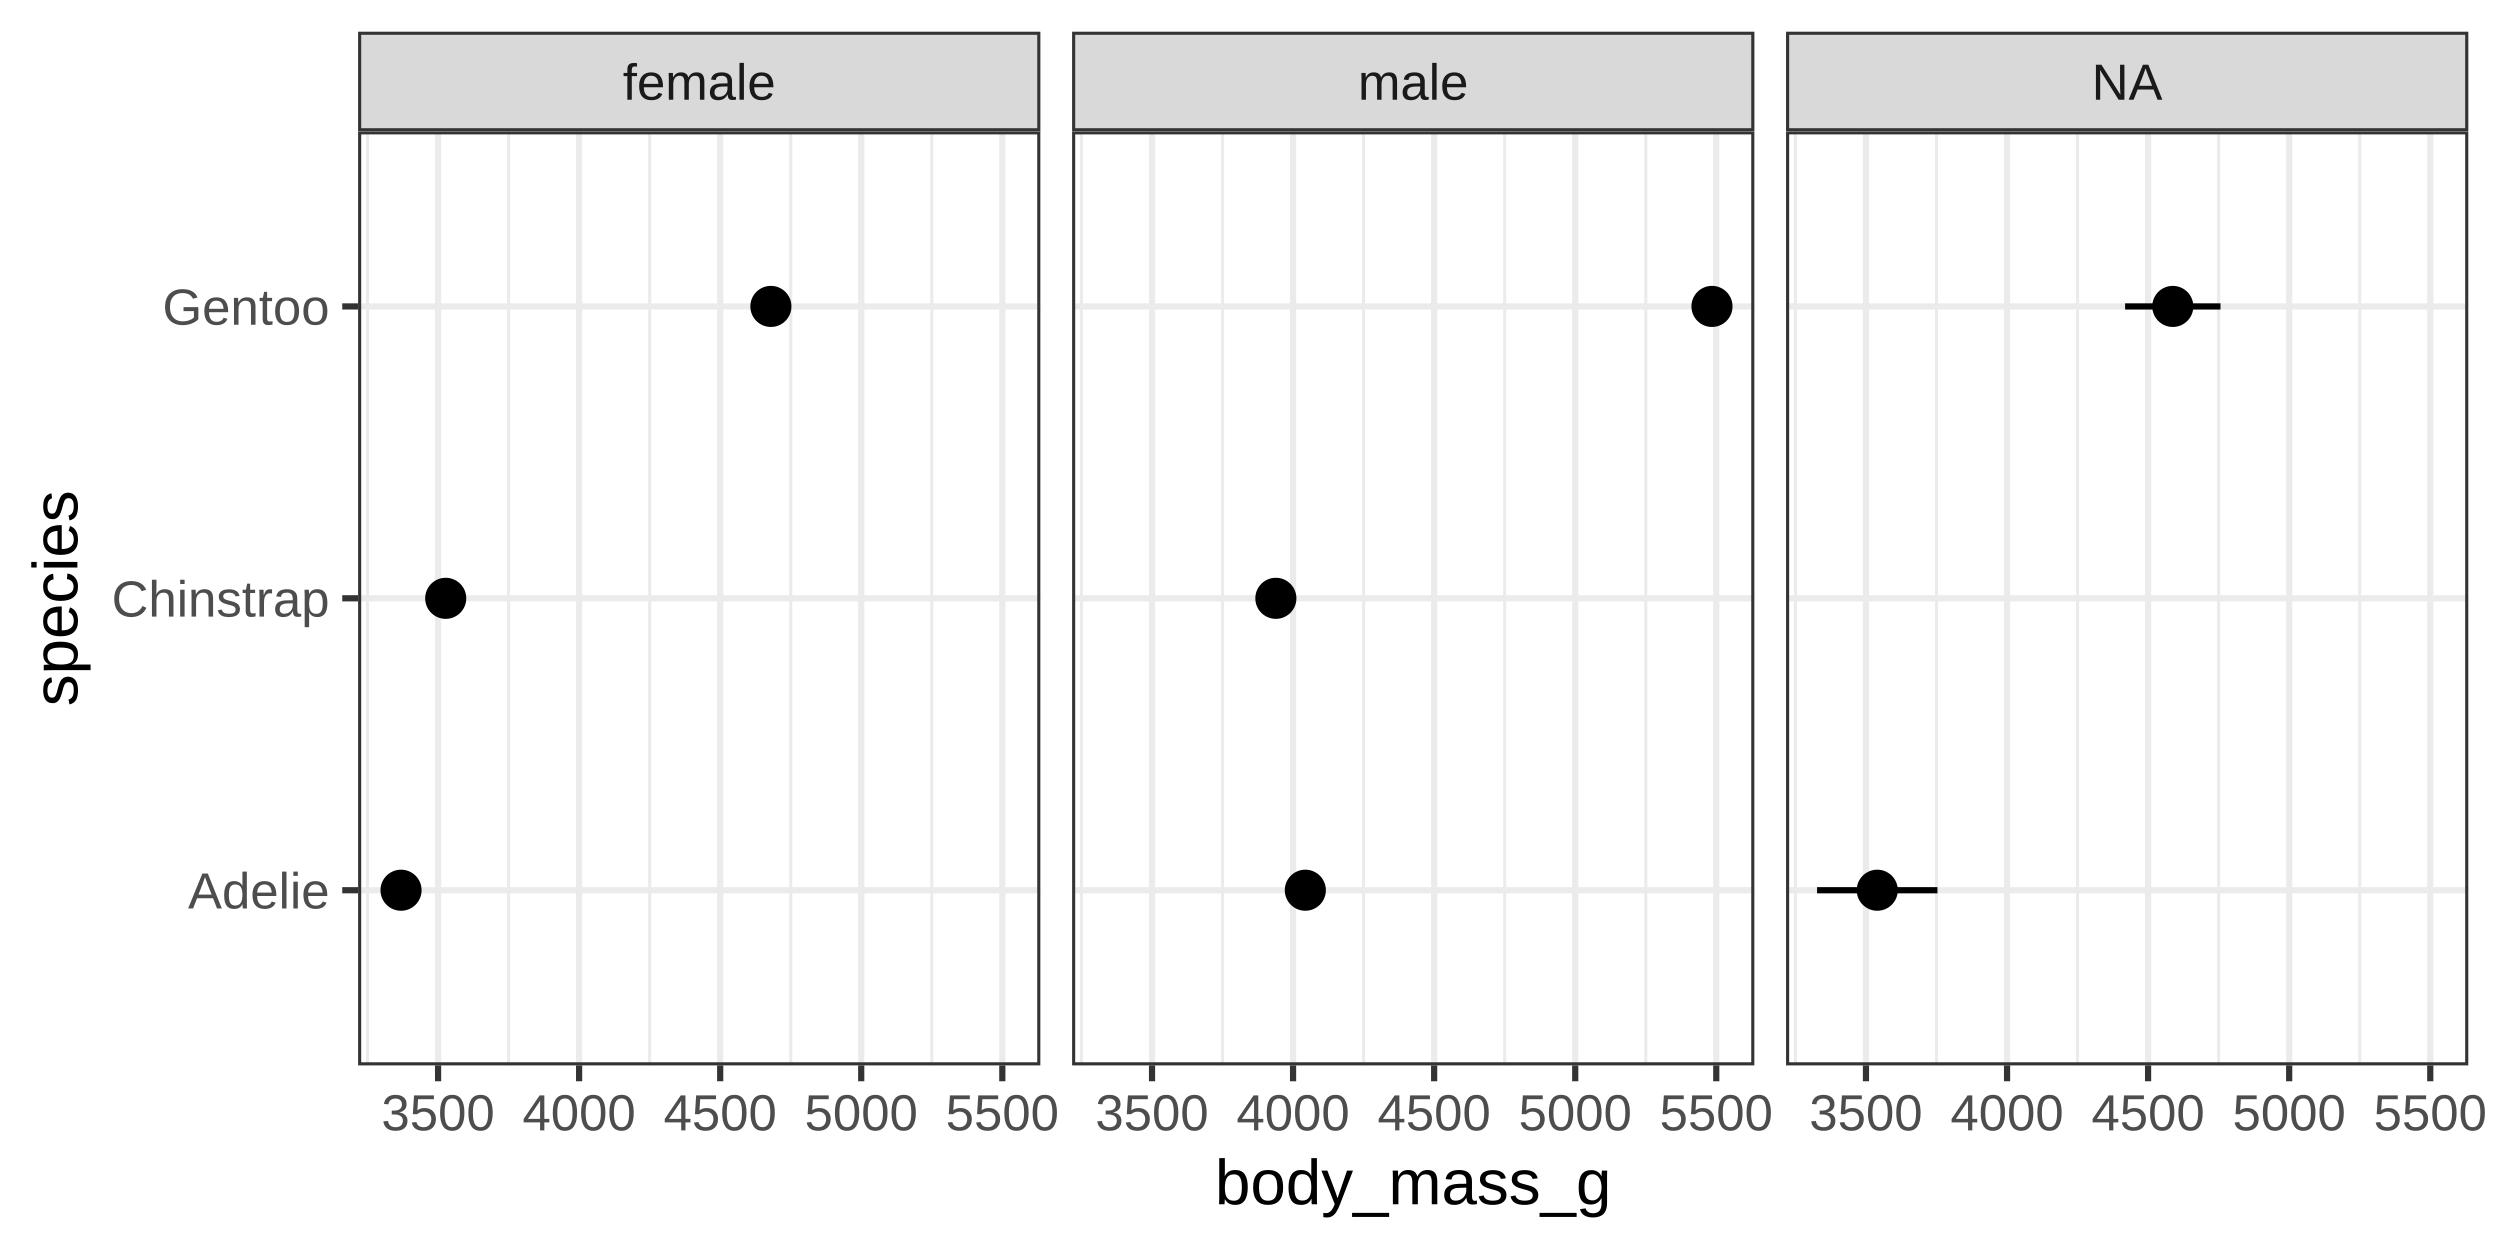
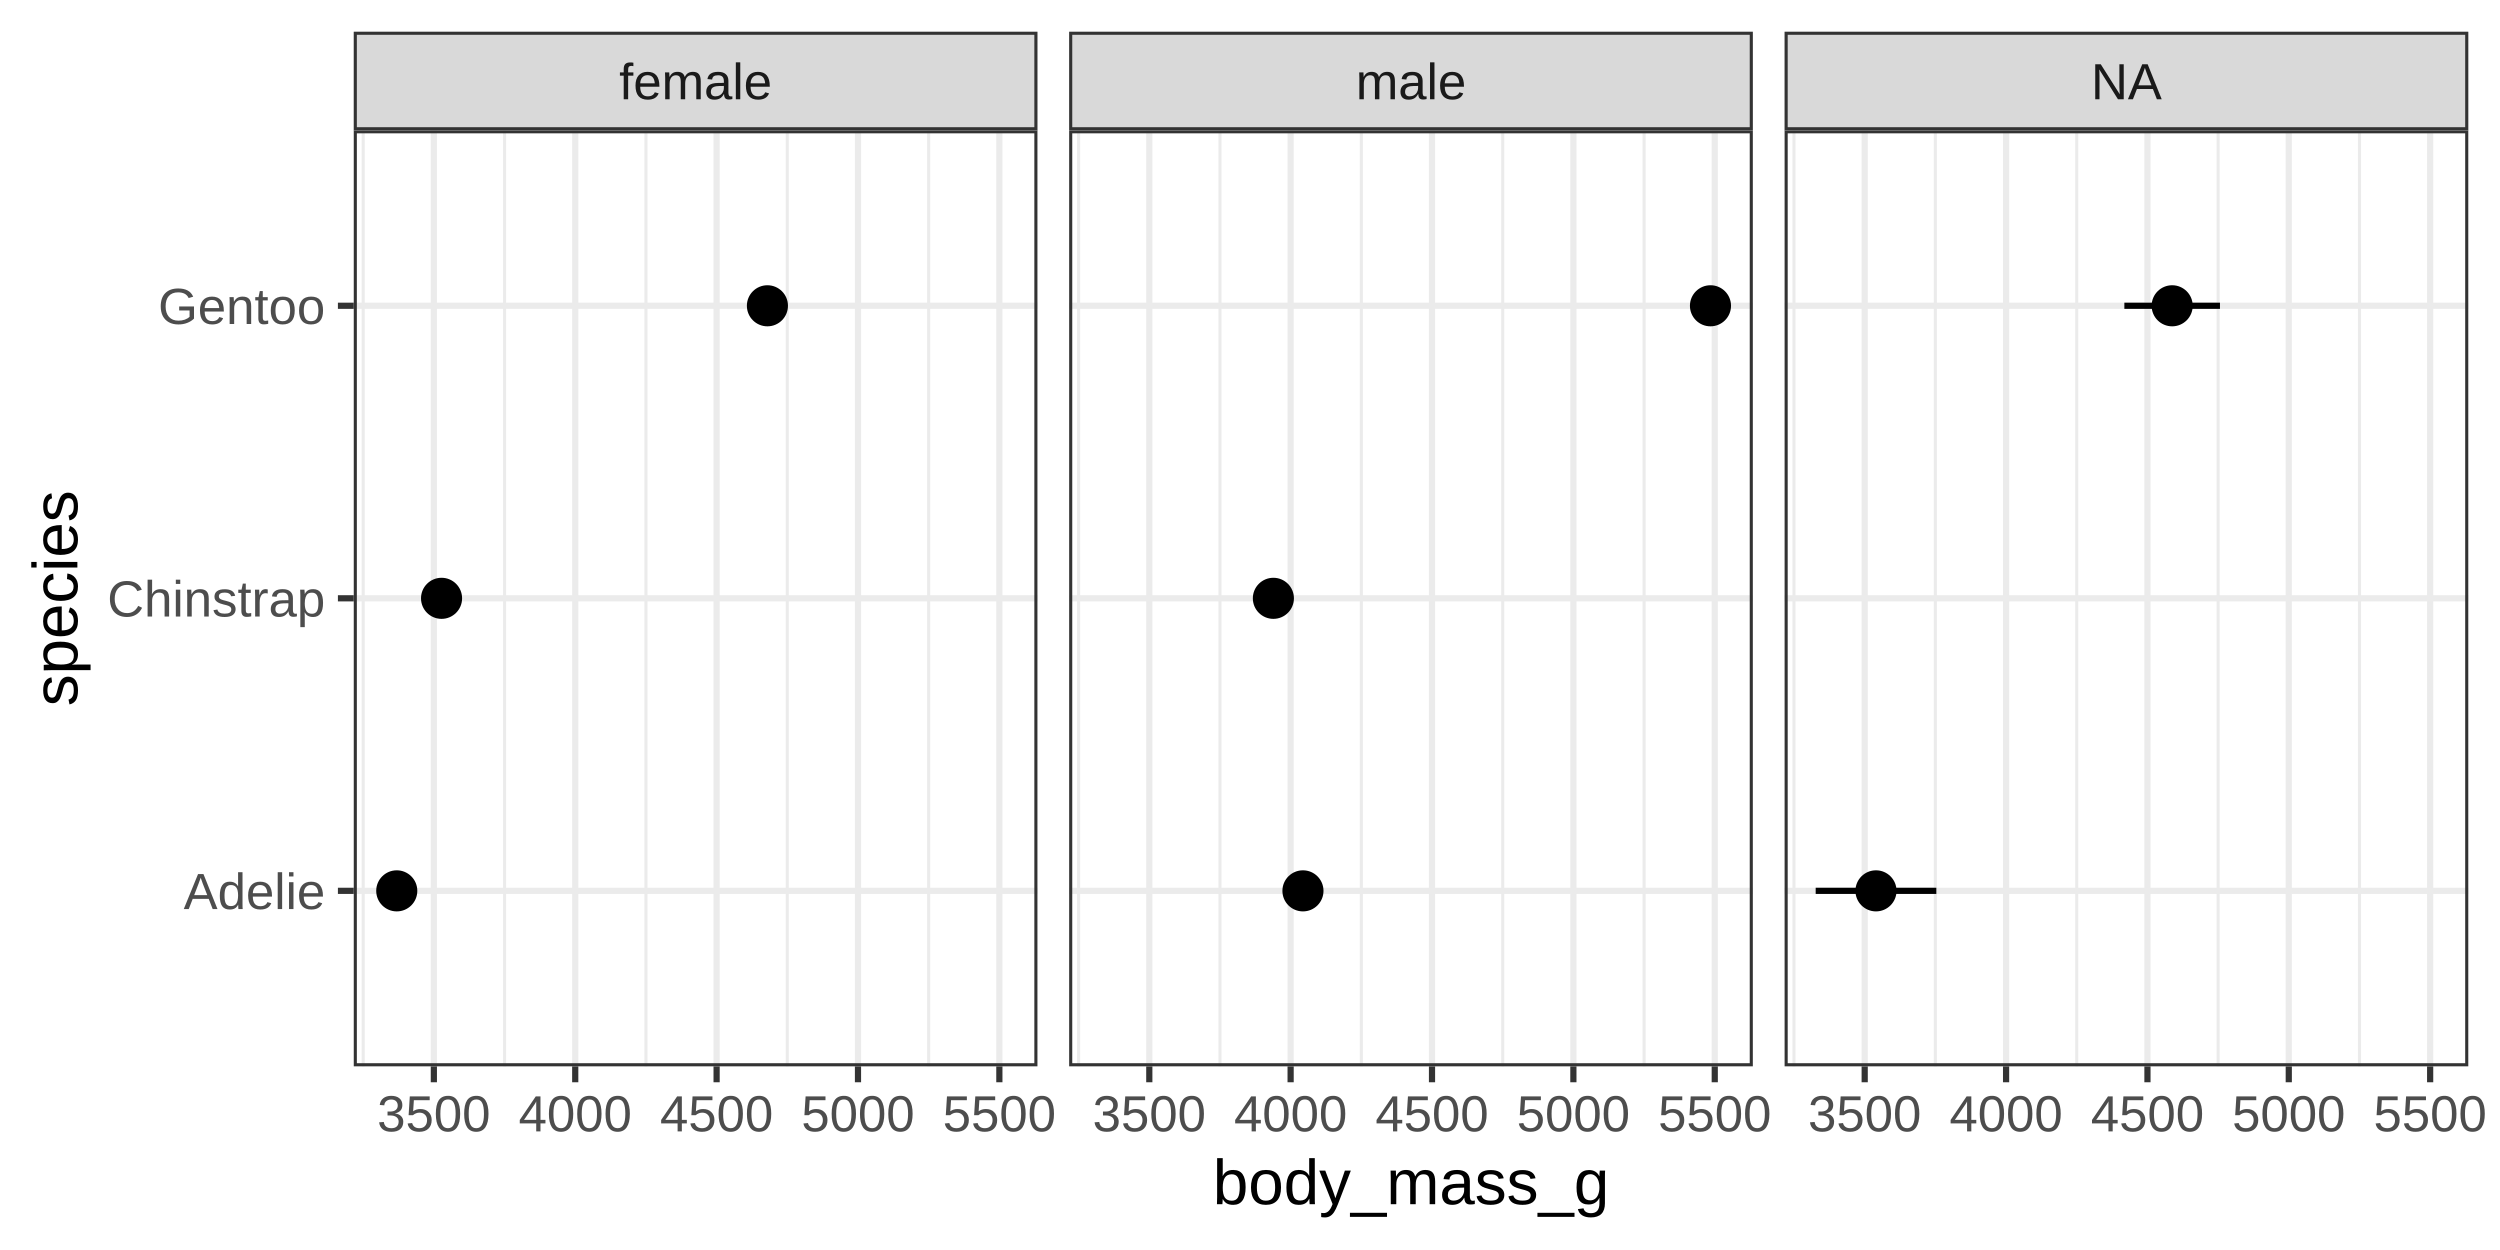
<svg xmlns="http://www.w3.org/2000/svg" class="svglite" width="432.00pt" height="216.00pt" viewBox="0 0 432.00 216.00">
  <defs>
    <style type="text/css">
    .svglite line, .svglite polyline, .svglite polygon, .svglite path, .svglite rect, .svglite circle {
      fill: none;
      stroke: #000000;
      stroke-linecap: round;
      stroke-linejoin: round;
      stroke-miterlimit: 10.00;
    }
    .svglite text {
      white-space: pre;
    }
  </style>
  </defs>
  <rect width="100%" height="100%" style="stroke: none; fill: #FFFFFF;" />
  <defs>
    <clipPath id="cpMC4wMHw0MzIuMDB8MC4wMHwyMTYuMDA=">
      <rect x="0.00" y="0.00" width="432.00" height="216.00" />
    </clipPath>
  </defs>
  <g clip-path="url(#cpMC4wMHw0MzIuMDB8MC4wMHwyMTYuMDA=)">
    <rect x="0" y="0.00" width="432.00" height="216.00" style="stroke-width: 1.07; stroke: #FFFFFF; fill: #FFFFFF;" />
  </g>
  <defs>
-     <clipPath id="cpNjEuODh8MTc5Ljc4fDIyLjY5fDE4NC4xMA==">
-       <rect x="61.88" y="22.69" width="117.89" height="161.41" />
+     <clipPath id="cpNjEuMTN8MTc5LjI3fDIyLjUwfDE4NC4yNw==">
+       <rect x="61.13" y="22.50" width="118.14" height="161.76" />
    </clipPath>
  </defs>
-   <g clip-path="url(#cpNjEuODh8MTc5Ljc4fDIyLjY5fDE4NC4xMA==)">
-     <rect x="61.88" y="22.69" width="117.89" height="161.41" style="stroke-width: 1.07; stroke: none; fill: #FFFFFF;" />
-     <polyline points="63.51,184.10 63.51,22.69 " style="stroke-width: 0.53; stroke: #EBEBEB; stroke-linecap: butt;" />
-     <polyline points="87.88,184.10 87.88,22.69 " style="stroke-width: 0.53; stroke: #EBEBEB; stroke-linecap: butt;" />
-     <polyline points="112.26,184.10 112.26,22.69 " style="stroke-width: 0.53; stroke: #EBEBEB; stroke-linecap: butt;" />
-     <polyline points="136.64,184.10 136.64,22.69 " style="stroke-width: 0.53; stroke: #EBEBEB; stroke-linecap: butt;" />
-     <polyline points="161.01,184.10 161.01,22.69 " style="stroke-width: 0.53; stroke: #EBEBEB; stroke-linecap: butt;" />
-     <polyline points="61.88,153.83 179.78,153.83 " style="stroke-width: 1.07; stroke: #EBEBEB; stroke-linecap: butt;" />
-     <polyline points="61.88,103.39 179.78,103.39 " style="stroke-width: 1.07; stroke: #EBEBEB; stroke-linecap: butt;" />
-     <polyline points="61.88,52.95 179.78,52.95 " style="stroke-width: 1.07; stroke: #EBEBEB; stroke-linecap: butt;" />
-     <polyline points="75.70,184.10 75.70,22.69 " style="stroke-width: 1.07; stroke: #EBEBEB; stroke-linecap: butt;" />
-     <polyline points="100.07,184.10 100.07,22.69 " style="stroke-width: 1.07; stroke: #EBEBEB; stroke-linecap: butt;" />
-     <polyline points="124.45,184.10 124.45,22.69 " style="stroke-width: 1.07; stroke: #EBEBEB; stroke-linecap: butt;" />
-     <polyline points="148.82,184.10 148.82,22.69 " style="stroke-width: 1.07; stroke: #EBEBEB; stroke-linecap: butt;" />
-     <polyline points="173.20,184.10 173.20,22.69 " style="stroke-width: 1.07; stroke: #EBEBEB; stroke-linecap: butt;" />
-     <line x1="67.76" y1="153.83" x2="70.84" y2="153.83" style="stroke-width: 1.07; stroke-linecap: butt;" />
-     <line x1="74.64" y1="103.39" x2="79.41" y2="103.39" style="stroke-width: 1.07; stroke-linecap: butt;" />
-     <line x1="131.41" y1="52.95" x2="135.01" y2="52.95" style="stroke-width: 1.07; stroke-linecap: butt;" />
-     <circle cx="69.30" cy="153.83" r="2.84" style="stroke-width: 1.42; fill: #000000;" />
-     <circle cx="77.02" cy="103.39" r="2.84" style="stroke-width: 1.42; fill: #000000;" />
-     <circle cx="133.21" cy="52.95" r="2.84" style="stroke-width: 1.42; fill: #000000;" />
-     <rect x="61.88" y="22.69" width="117.89" height="161.41" style="stroke-width: 1.07; stroke: #333333;" />
+   <g clip-path="url(#cpNjEuMTN8MTc5LjI3fDIyLjUwfDE4NC4yNw==)">
+     <rect x="61.13" y="22.50" width="118.14" height="161.76" style="stroke-width: 1.07; stroke: none; fill: #FFFFFF;" />
+     <polyline points="62.76,184.27 62.76,22.50 " style="stroke-width: 0.53; stroke: #EBEBEB; stroke-linecap: butt;" />
+     <polyline points="87.19,184.27 87.19,22.50 " style="stroke-width: 0.53; stroke: #EBEBEB; stroke-linecap: butt;" />
+     <polyline points="111.62,184.27 111.62,22.50 " style="stroke-width: 0.53; stroke: #EBEBEB; stroke-linecap: butt;" />
+     <polyline points="136.04,184.27 136.04,22.50 " style="stroke-width: 0.53; stroke: #EBEBEB; stroke-linecap: butt;" />
+     <polyline points="160.47,184.27 160.47,22.50 " style="stroke-width: 0.53; stroke: #EBEBEB; stroke-linecap: butt;" />
+     <polyline points="61.13,153.94 179.27,153.94 " style="stroke-width: 1.07; stroke: #EBEBEB; stroke-linecap: butt;" />
+     <polyline points="61.13,103.39 179.27,103.39 " style="stroke-width: 1.07; stroke: #EBEBEB; stroke-linecap: butt;" />
+     <polyline points="61.13,52.84 179.27,52.84 " style="stroke-width: 1.07; stroke: #EBEBEB; stroke-linecap: butt;" />
+     <polyline points="74.97,184.27 74.97,22.50 " style="stroke-width: 1.07; stroke: #EBEBEB; stroke-linecap: butt;" />
+     <polyline points="99.40,184.27 99.40,22.50 " style="stroke-width: 1.07; stroke: #EBEBEB; stroke-linecap: butt;" />
+     <polyline points="123.83,184.27 123.83,22.50 " style="stroke-width: 1.07; stroke: #EBEBEB; stroke-linecap: butt;" />
+     <polyline points="148.26,184.27 148.26,22.50 " style="stroke-width: 1.07; stroke: #EBEBEB; stroke-linecap: butt;" />
+     <polyline points="172.69,184.27 172.69,22.50 " style="stroke-width: 1.07; stroke: #EBEBEB; stroke-linecap: butt;" />
+     <line x1="67.02" y1="153.94" x2="70.11" y2="153.94" style="stroke-width: 1.07; stroke-linecap: butt;" />
+     <line x1="73.91" y1="103.39" x2="78.69" y2="103.39" style="stroke-width: 1.07; stroke-linecap: butt;" />
+     <line x1="130.81" y1="52.84" x2="134.42" y2="52.84" style="stroke-width: 1.07; stroke-linecap: butt;" />
+     <circle cx="68.56" cy="153.94" r="2.84" style="stroke-width: 1.42; fill: #000000;" />
+     <circle cx="76.30" cy="103.39" r="2.84" style="stroke-width: 1.42; fill: #000000;" />
+     <circle cx="132.61" cy="52.84" r="2.84" style="stroke-width: 1.42; fill: #000000;" />
+     <rect x="61.13" y="22.50" width="118.14" height="161.76" style="stroke-width: 1.07; stroke: #333333;" />
  </g>
  <g clip-path="url(#cpMC4wMHw0MzIuMDB8MC4wMHwyMTYuMDA=)">
</g>
  <defs>
-     <clipPath id="cpMTg1LjI2fDMwMy4xNXwyMi42OXwxODQuMTA=">
-       <rect x="185.26" y="22.69" width="117.89" height="161.41" />
+     <clipPath id="cpMTg0Ljc1fDMwMi45MHwyMi41MHwxODQuMjc=">
+       <rect x="184.75" y="22.50" width="118.14" height="161.76" />
    </clipPath>
  </defs>
-   <g clip-path="url(#cpMTg1LjI2fDMwMy4xNXwyMi42OXwxODQuMTA=)">
-     <rect x="185.26" y="22.69" width="117.89" height="161.41" style="stroke-width: 1.07; stroke: none; fill: #FFFFFF;" />
-     <polyline points="186.88,184.10 186.88,22.69 " style="stroke-width: 0.53; stroke: #EBEBEB; stroke-linecap: butt;" />
-     <polyline points="211.26,184.10 211.26,22.69 " style="stroke-width: 0.53; stroke: #EBEBEB; stroke-linecap: butt;" />
-     <polyline points="235.63,184.10 235.63,22.69 " style="stroke-width: 0.53; stroke: #EBEBEB; stroke-linecap: butt;" />
-     <polyline points="260.01,184.10 260.01,22.69 " style="stroke-width: 0.53; stroke: #EBEBEB; stroke-linecap: butt;" />
-     <polyline points="284.39,184.10 284.39,22.69 " style="stroke-width: 0.53; stroke: #EBEBEB; stroke-linecap: butt;" />
-     <polyline points="185.26,153.83 303.15,153.83 " style="stroke-width: 1.07; stroke: #EBEBEB; stroke-linecap: butt;" />
-     <polyline points="185.26,103.39 303.15,103.39 " style="stroke-width: 1.07; stroke: #EBEBEB; stroke-linecap: butt;" />
-     <polyline points="185.26,52.95 303.15,52.95 " style="stroke-width: 1.07; stroke: #EBEBEB; stroke-linecap: butt;" />
-     <polyline points="199.07,184.10 199.07,22.69 " style="stroke-width: 1.07; stroke: #EBEBEB; stroke-linecap: butt;" />
-     <polyline points="223.44,184.10 223.44,22.69 " style="stroke-width: 1.07; stroke: #EBEBEB; stroke-linecap: butt;" />
-     <polyline points="247.82,184.10 247.82,22.69 " style="stroke-width: 1.07; stroke: #EBEBEB; stroke-linecap: butt;" />
-     <polyline points="272.20,184.10 272.20,22.69 " style="stroke-width: 1.07; stroke: #EBEBEB; stroke-linecap: butt;" />
-     <polyline points="296.57,184.10 296.57,22.69 " style="stroke-width: 1.07; stroke: #EBEBEB; stroke-linecap: butt;" />
-     <line x1="223.59" y1="153.83" x2="227.54" y2="153.83" style="stroke-width: 1.07; stroke-linecap: butt;" />
-     <line x1="217.44" y1="103.39" x2="223.50" y2="103.39" style="stroke-width: 1.07; stroke-linecap: butt;" />
-     <line x1="293.88" y1="52.95" x2="297.79" y2="52.95" style="stroke-width: 1.07; stroke-linecap: butt;" />
-     <circle cx="225.56" cy="153.83" r="2.84" style="stroke-width: 1.42; fill: #000000;" />
-     <circle cx="220.47" cy="103.39" r="2.84" style="stroke-width: 1.42; fill: #000000;" />
-     <circle cx="295.83" cy="52.95" r="2.84" style="stroke-width: 1.42; fill: #000000;" />
-     <rect x="185.26" y="22.69" width="117.89" height="161.41" style="stroke-width: 1.07; stroke: #333333;" />
+   <g clip-path="url(#cpMTg0Ljc1fDMwMi45MHwyMi41MHwxODQuMjc=)">
+     <rect x="184.75" y="22.50" width="118.14" height="161.76" style="stroke-width: 1.07; stroke: none; fill: #FFFFFF;" />
+     <polyline points="186.38,184.27 186.38,22.50 " style="stroke-width: 0.53; stroke: #EBEBEB; stroke-linecap: butt;" />
+     <polyline points="210.81,184.27 210.81,22.50 " style="stroke-width: 0.53; stroke: #EBEBEB; stroke-linecap: butt;" />
+     <polyline points="235.24,184.27 235.24,22.50 " style="stroke-width: 0.53; stroke: #EBEBEB; stroke-linecap: butt;" />
+     <polyline points="259.67,184.27 259.67,22.50 " style="stroke-width: 0.53; stroke: #EBEBEB; stroke-linecap: butt;" />
+     <polyline points="284.10,184.27 284.10,22.50 " style="stroke-width: 0.53; stroke: #EBEBEB; stroke-linecap: butt;" />
+     <polyline points="184.75,153.94 302.90,153.94 " style="stroke-width: 1.07; stroke: #EBEBEB; stroke-linecap: butt;" />
+     <polyline points="184.75,103.39 302.90,103.39 " style="stroke-width: 1.07; stroke: #EBEBEB; stroke-linecap: butt;" />
+     <polyline points="184.75,52.84 302.90,52.84 " style="stroke-width: 1.07; stroke: #EBEBEB; stroke-linecap: butt;" />
+     <polyline points="198.60,184.27 198.60,22.50 " style="stroke-width: 1.07; stroke: #EBEBEB; stroke-linecap: butt;" />
+     <polyline points="223.02,184.27 223.02,22.50 " style="stroke-width: 1.07; stroke: #EBEBEB; stroke-linecap: butt;" />
+     <polyline points="247.45,184.27 247.45,22.50 " style="stroke-width: 1.07; stroke: #EBEBEB; stroke-linecap: butt;" />
+     <polyline points="271.88,184.27 271.88,22.50 " style="stroke-width: 1.07; stroke: #EBEBEB; stroke-linecap: butt;" />
+     <polyline points="296.31,184.27 296.31,22.50 " style="stroke-width: 1.07; stroke: #EBEBEB; stroke-linecap: butt;" />
+     <line x1="223.17" y1="153.94" x2="227.13" y2="153.94" style="stroke-width: 1.07; stroke-linecap: butt;" />
+     <line x1="217.01" y1="103.39" x2="223.08" y2="103.39" style="stroke-width: 1.07; stroke-linecap: butt;" />
+     <line x1="293.61" y1="52.84" x2="297.53" y2="52.84" style="stroke-width: 1.07; stroke-linecap: butt;" />
+     <circle cx="225.15" cy="153.94" r="2.84" style="stroke-width: 1.42; fill: #000000;" />
+     <circle cx="220.04" cy="103.39" r="2.84" style="stroke-width: 1.42; fill: #000000;" />
+     <circle cx="295.57" cy="52.84" r="2.84" style="stroke-width: 1.42; fill: #000000;" />
+     <rect x="184.75" y="22.50" width="118.14" height="161.76" style="stroke-width: 1.07; stroke: #333333;" />
  </g>
  <g clip-path="url(#cpMC4wMHw0MzIuMDB8MC4wMHwyMTYuMDA=)">
</g>
  <defs>
-     <clipPath id="cpMzA4LjYzfDQyNi41MnwyMi42OXwxODQuMTA=">
-       <rect x="308.63" y="22.69" width="117.89" height="161.41" />
+     <clipPath id="cpMzA4LjM4fDQyNi41MnwyMi41MHwxODQuMjc=">
+       <rect x="308.38" y="22.50" width="118.14" height="161.76" />
    </clipPath>
  </defs>
-   <g clip-path="url(#cpMzA4LjYzfDQyNi41MnwyMi42OXwxODQuMTA=)">
-     <rect x="308.63" y="22.69" width="117.89" height="161.41" style="stroke-width: 1.07; stroke: none; fill: #FFFFFF;" />
-     <polyline points="310.25,184.10 310.25,22.69 " style="stroke-width: 0.53; stroke: #EBEBEB; stroke-linecap: butt;" />
-     <polyline points="334.63,184.10 334.63,22.69 " style="stroke-width: 0.53; stroke: #EBEBEB; stroke-linecap: butt;" />
-     <polyline points="359.00,184.10 359.00,22.69 " style="stroke-width: 0.53; stroke: #EBEBEB; stroke-linecap: butt;" />
-     <polyline points="383.38,184.10 383.38,22.69 " style="stroke-width: 0.53; stroke: #EBEBEB; stroke-linecap: butt;" />
-     <polyline points="407.76,184.10 407.76,22.69 " style="stroke-width: 0.53; stroke: #EBEBEB; stroke-linecap: butt;" />
-     <polyline points="308.63,153.83 426.52,153.83 " style="stroke-width: 1.07; stroke: #EBEBEB; stroke-linecap: butt;" />
-     <polyline points="308.63,103.39 426.52,103.39 " style="stroke-width: 1.07; stroke: #EBEBEB; stroke-linecap: butt;" />
-     <polyline points="308.63,52.95 426.52,52.95 " style="stroke-width: 1.07; stroke: #EBEBEB; stroke-linecap: butt;" />
-     <polyline points="322.44,184.10 322.44,22.69 " style="stroke-width: 1.07; stroke: #EBEBEB; stroke-linecap: butt;" />
-     <polyline points="346.82,184.10 346.82,22.69 " style="stroke-width: 1.07; stroke: #EBEBEB; stroke-linecap: butt;" />
-     <polyline points="371.19,184.10 371.19,22.69 " style="stroke-width: 1.07; stroke: #EBEBEB; stroke-linecap: butt;" />
-     <polyline points="395.57,184.10 395.57,22.69 " style="stroke-width: 1.07; stroke: #EBEBEB; stroke-linecap: butt;" />
-     <polyline points="419.95,184.10 419.95,22.69 " style="stroke-width: 1.07; stroke: #EBEBEB; stroke-linecap: butt;" />
-     <line x1="313.99" y1="153.83" x2="334.79" y2="153.83" style="stroke-width: 1.07; stroke-linecap: butt;" />
-     <line x1="367.22" y1="52.95" x2="383.70" y2="52.95" style="stroke-width: 1.07; stroke-linecap: butt;" />
-     <circle cx="324.39" cy="153.83" r="2.84" style="stroke-width: 1.42; fill: #000000;" />
-     <circle cx="375.46" cy="52.95" r="2.84" style="stroke-width: 1.42; fill: #000000;" />
-     <rect x="308.63" y="22.69" width="117.89" height="161.41" style="stroke-width: 1.07; stroke: #333333;" />
+   <g clip-path="url(#cpMzA4LjM4fDQyNi41MnwyMi41MHwxODQuMjc=)">
+     <rect x="308.38" y="22.50" width="118.14" height="161.76" style="stroke-width: 1.07; stroke: none; fill: #FFFFFF;" />
+     <polyline points="310.00,184.27 310.00,22.50 " style="stroke-width: 0.53; stroke: #EBEBEB; stroke-linecap: butt;" />
+     <polyline points="334.43,184.27 334.43,22.50 " style="stroke-width: 0.53; stroke: #EBEBEB; stroke-linecap: butt;" />
+     <polyline points="358.86,184.27 358.86,22.50 " style="stroke-width: 0.53; stroke: #EBEBEB; stroke-linecap: butt;" />
+     <polyline points="383.29,184.27 383.29,22.50 " style="stroke-width: 0.53; stroke: #EBEBEB; stroke-linecap: butt;" />
+     <polyline points="407.72,184.27 407.72,22.50 " style="stroke-width: 0.53; stroke: #EBEBEB; stroke-linecap: butt;" />
+     <polyline points="308.38,153.94 426.52,153.94 " style="stroke-width: 1.07; stroke: #EBEBEB; stroke-linecap: butt;" />
+     <polyline points="308.38,103.39 426.52,103.39 " style="stroke-width: 1.07; stroke: #EBEBEB; stroke-linecap: butt;" />
+     <polyline points="308.38,52.84 426.52,52.84 " style="stroke-width: 1.07; stroke: #EBEBEB; stroke-linecap: butt;" />
+     <polyline points="322.22,184.27 322.22,22.50 " style="stroke-width: 1.07; stroke: #EBEBEB; stroke-linecap: butt;" />
+     <polyline points="346.65,184.27 346.65,22.50 " style="stroke-width: 1.07; stroke: #EBEBEB; stroke-linecap: butt;" />
+     <polyline points="371.08,184.27 371.08,22.50 " style="stroke-width: 1.07; stroke: #EBEBEB; stroke-linecap: butt;" />
+     <polyline points="395.50,184.27 395.50,22.50 " style="stroke-width: 1.07; stroke: #EBEBEB; stroke-linecap: butt;" />
+     <polyline points="419.93,184.27 419.93,22.50 " style="stroke-width: 1.07; stroke: #EBEBEB; stroke-linecap: butt;" />
+     <line x1="313.75" y1="153.94" x2="334.60" y2="153.94" style="stroke-width: 1.07; stroke-linecap: butt;" />
+     <line x1="367.09" y1="52.84" x2="383.61" y2="52.84" style="stroke-width: 1.07; stroke-linecap: butt;" />
+     <circle cx="324.17" cy="153.94" r="2.84" style="stroke-width: 1.42; fill: #000000;" />
+     <circle cx="375.35" cy="52.84" r="2.84" style="stroke-width: 1.42; fill: #000000;" />
+     <rect x="308.38" y="22.50" width="118.14" height="161.76" style="stroke-width: 1.07; stroke: #333333;" />
  </g>
  <g clip-path="url(#cpMC4wMHw0MzIuMDB8MC4wMHwyMTYuMDA=)">
</g>
  <defs>
-     <clipPath id="cpNjEuODh8MTc5Ljc4fDUuNDh8MjIuNjk=">
-       <rect x="61.88" y="5.48" width="117.89" height="17.21" />
+     <clipPath id="cpNjEuMTN8MTc5LjI3fDUuNDh8MjIuNTA=">
+       <rect x="61.13" y="5.48" width="118.14" height="17.03" />
    </clipPath>
  </defs>
-   <g clip-path="url(#cpNjEuODh8MTc5Ljc4fDUuNDh8MjIuNjk=)">
-     <rect x="61.88" y="5.48" width="117.89" height="17.21" style="stroke-width: 1.07; stroke: #333333; fill: #D9D9D9;" />
-     <text x="120.83" y="17.24" text-anchor="middle" style="font-size: 8.80px;fill: #1A1A1A; font-family: &quot;Arial&quot;;" textLength="26.41px" lengthAdjust="spacingAndGlyphs">female</text>
+   <g clip-path="url(#cpNjEuMTN8MTc5LjI3fDUuNDh8MjIuNTA=)">
+     <rect x="61.13" y="5.48" width="118.14" height="17.03" style="stroke-width: 1.07; stroke: #333333; fill: #D9D9D9;" />
+     <text x="120.20" y="17.15" text-anchor="middle" style="font-size: 8.80px;fill: #1A1A1A; font-family: &quot;Arial&quot;;" textLength="26.41px" lengthAdjust="spacingAndGlyphs">female</text>
  </g>
  <g clip-path="url(#cpMC4wMHw0MzIuMDB8MC4wMHwyMTYuMDA=)">
</g>
  <defs>
-     <clipPath id="cpMTg1LjI2fDMwMy4xNXw1LjQ4fDIyLjY5">
-       <rect x="185.26" y="5.48" width="117.89" height="17.21" />
+     <clipPath id="cpMTg0Ljc1fDMwMi45MHw1LjQ4fDIyLjUw">
+       <rect x="184.75" y="5.48" width="118.14" height="17.03" />
    </clipPath>
  </defs>
-   <g clip-path="url(#cpMTg1LjI2fDMwMy4xNXw1LjQ4fDIyLjY5)">
-     <rect x="185.26" y="5.48" width="117.89" height="17.21" style="stroke-width: 1.07; stroke: #333333; fill: #D9D9D9;" />
-     <text x="244.20" y="17.24" text-anchor="middle" style="font-size: 8.80px;fill: #1A1A1A; font-family: &quot;Arial&quot;;" textLength="19.07px" lengthAdjust="spacingAndGlyphs">male</text>
+   <g clip-path="url(#cpMTg0Ljc1fDMwMi45MHw1LjQ4fDIyLjUw)">
+     <rect x="184.75" y="5.48" width="118.14" height="17.03" style="stroke-width: 1.07; stroke: #333333; fill: #D9D9D9;" />
+     <text x="243.83" y="17.15" text-anchor="middle" style="font-size: 8.80px;fill: #1A1A1A; font-family: &quot;Arial&quot;;" textLength="19.07px" lengthAdjust="spacingAndGlyphs">male</text>
  </g>
  <g clip-path="url(#cpMC4wMHw0MzIuMDB8MC4wMHwyMTYuMDA=)">
</g>
  <defs>
-     <clipPath id="cpMzA4LjYzfDQyNi41Mnw1LjQ4fDIyLjY5">
-       <rect x="308.63" y="5.48" width="117.89" height="17.21" />
+     <clipPath id="cpMzA4LjM4fDQyNi41Mnw1LjQ4fDIyLjUw">
+       <rect x="308.38" y="5.48" width="118.14" height="17.03" />
    </clipPath>
  </defs>
-   <g clip-path="url(#cpMzA4LjYzfDQyNi41Mnw1LjQ4fDIyLjY5)">
-     <rect x="308.63" y="5.48" width="117.89" height="17.21" style="stroke-width: 1.07; stroke: #333333; fill: #D9D9D9;" />
-     <text x="367.57" y="17.24" text-anchor="middle" style="font-size: 8.80px;fill: #1A1A1A; font-family: &quot;Arial&quot;;" textLength="12.22px" lengthAdjust="spacingAndGlyphs">NA</text>
+   <g clip-path="url(#cpMzA4LjM4fDQyNi41Mnw1LjQ4fDIyLjUw)">
+     <rect x="308.38" y="5.48" width="118.14" height="17.03" style="stroke-width: 1.07; stroke: #333333; fill: #D9D9D9;" />
+     <text x="367.45" y="17.15" text-anchor="middle" style="font-size: 8.80px;fill: #1A1A1A; font-family: &quot;Arial&quot;;" textLength="12.22px" lengthAdjust="spacingAndGlyphs">NA</text>
  </g>
  <g clip-path="url(#cpMC4wMHw0MzIuMDB8MC4wMHwyMTYuMDA=)">
-     <polyline points="75.70,186.84 75.70,184.10 " style="stroke-width: 1.07; stroke: #333333; stroke-linecap: butt;" />
-     <polyline points="100.07,186.84 100.07,184.10 " style="stroke-width: 1.07; stroke: #333333; stroke-linecap: butt;" />
-     <polyline points="124.45,186.84 124.45,184.10 " style="stroke-width: 1.07; stroke: #333333; stroke-linecap: butt;" />
-     <polyline points="148.82,186.84 148.82,184.10 " style="stroke-width: 1.07; stroke: #333333; stroke-linecap: butt;" />
-     <polyline points="173.20,186.84 173.20,184.10 " style="stroke-width: 1.07; stroke: #333333; stroke-linecap: butt;" />
-     <text x="75.70" y="195.33" text-anchor="middle" style="font-size: 8.80px;fill: #4D4D4D; font-family: &quot;Arial&quot;;" textLength="19.58px" lengthAdjust="spacingAndGlyphs">3500</text>
-     <text x="100.07" y="195.33" text-anchor="middle" style="font-size: 8.80px;fill: #4D4D4D; font-family: &quot;Arial&quot;;" textLength="19.58px" lengthAdjust="spacingAndGlyphs">4000</text>
-     <text x="124.45" y="195.33" text-anchor="middle" style="font-size: 8.80px;fill: #4D4D4D; font-family: &quot;Arial&quot;;" textLength="19.58px" lengthAdjust="spacingAndGlyphs">4500</text>
-     <text x="148.82" y="195.33" text-anchor="middle" style="font-size: 8.80px;fill: #4D4D4D; font-family: &quot;Arial&quot;;" textLength="19.58px" lengthAdjust="spacingAndGlyphs">5000</text>
-     <text x="173.20" y="195.33" text-anchor="middle" style="font-size: 8.80px;fill: #4D4D4D; font-family: &quot;Arial&quot;;" textLength="19.58px" lengthAdjust="spacingAndGlyphs">5500</text>
-     <polyline points="199.07,186.84 199.07,184.10 " style="stroke-width: 1.07; stroke: #333333; stroke-linecap: butt;" />
-     <polyline points="223.44,186.84 223.44,184.10 " style="stroke-width: 1.07; stroke: #333333; stroke-linecap: butt;" />
-     <polyline points="247.82,186.84 247.82,184.10 " style="stroke-width: 1.07; stroke: #333333; stroke-linecap: butt;" />
-     <polyline points="272.20,186.84 272.20,184.10 " style="stroke-width: 1.07; stroke: #333333; stroke-linecap: butt;" />
-     <polyline points="296.57,186.84 296.57,184.10 " style="stroke-width: 1.07; stroke: #333333; stroke-linecap: butt;" />
-     <text x="199.07" y="195.33" text-anchor="middle" style="font-size: 8.80px;fill: #4D4D4D; font-family: &quot;Arial&quot;;" textLength="19.58px" lengthAdjust="spacingAndGlyphs">3500</text>
-     <text x="223.44" y="195.33" text-anchor="middle" style="font-size: 8.80px;fill: #4D4D4D; font-family: &quot;Arial&quot;;" textLength="19.58px" lengthAdjust="spacingAndGlyphs">4000</text>
-     <text x="247.82" y="195.33" text-anchor="middle" style="font-size: 8.80px;fill: #4D4D4D; font-family: &quot;Arial&quot;;" textLength="19.58px" lengthAdjust="spacingAndGlyphs">4500</text>
-     <text x="272.20" y="195.33" text-anchor="middle" style="font-size: 8.80px;fill: #4D4D4D; font-family: &quot;Arial&quot;;" textLength="19.58px" lengthAdjust="spacingAndGlyphs">5000</text>
-     <text x="296.57" y="195.33" text-anchor="middle" style="font-size: 8.80px;fill: #4D4D4D; font-family: &quot;Arial&quot;;" textLength="19.58px" lengthAdjust="spacingAndGlyphs">5500</text>
-     <polyline points="322.44,186.84 322.44,184.10 " style="stroke-width: 1.07; stroke: #333333; stroke-linecap: butt;" />
-     <polyline points="346.82,186.84 346.82,184.10 " style="stroke-width: 1.07; stroke: #333333; stroke-linecap: butt;" />
-     <polyline points="371.19,186.84 371.19,184.10 " style="stroke-width: 1.07; stroke: #333333; stroke-linecap: butt;" />
-     <polyline points="395.57,186.84 395.57,184.10 " style="stroke-width: 1.07; stroke: #333333; stroke-linecap: butt;" />
-     <polyline points="419.95,186.84 419.95,184.10 " style="stroke-width: 1.07; stroke: #333333; stroke-linecap: butt;" />
-     <text x="322.44" y="195.33" text-anchor="middle" style="font-size: 8.80px;fill: #4D4D4D; font-family: &quot;Arial&quot;;" textLength="19.58px" lengthAdjust="spacingAndGlyphs">3500</text>
-     <text x="346.82" y="195.33" text-anchor="middle" style="font-size: 8.80px;fill: #4D4D4D; font-family: &quot;Arial&quot;;" textLength="19.58px" lengthAdjust="spacingAndGlyphs">4000</text>
-     <text x="371.19" y="195.33" text-anchor="middle" style="font-size: 8.80px;fill: #4D4D4D; font-family: &quot;Arial&quot;;" textLength="19.58px" lengthAdjust="spacingAndGlyphs">4500</text>
-     <text x="395.57" y="195.33" text-anchor="middle" style="font-size: 8.80px;fill: #4D4D4D; font-family: &quot;Arial&quot;;" textLength="19.58px" lengthAdjust="spacingAndGlyphs">5000</text>
-     <text x="419.95" y="195.33" text-anchor="middle" style="font-size: 8.80px;fill: #4D4D4D; font-family: &quot;Arial&quot;;" textLength="19.58px" lengthAdjust="spacingAndGlyphs">5500</text>
-     <text x="56.95" y="156.99" text-anchor="end" style="font-size: 8.80px;fill: #4D4D4D; font-family: &quot;Arial&quot;;" textLength="24.46px" lengthAdjust="spacingAndGlyphs">Adelie</text>
-     <text x="56.95" y="106.55" text-anchor="end" style="font-size: 8.80px;fill: #4D4D4D; font-family: &quot;Arial&quot;;" textLength="37.66px" lengthAdjust="spacingAndGlyphs">Chinstrap</text>
-     <text x="56.95" y="56.11" text-anchor="end" style="font-size: 8.80px;fill: #4D4D4D; font-family: &quot;Arial&quot;;" textLength="28.86px" lengthAdjust="spacingAndGlyphs">Gentoo</text>
-     <polyline points="59.14,153.83 61.88,153.83 " style="stroke-width: 1.07; stroke: #333333; stroke-linecap: butt;" />
-     <polyline points="59.14,103.39 61.88,103.39 " style="stroke-width: 1.07; stroke: #333333; stroke-linecap: butt;" />
-     <polyline points="59.14,52.95 61.88,52.95 " style="stroke-width: 1.07; stroke: #333333; stroke-linecap: butt;" />
-     <text x="244.20" y="208.10" text-anchor="middle" style="font-size: 11.00px; font-family: &quot;Arial&quot;;" textLength="68.51px" lengthAdjust="spacingAndGlyphs">body_mass_g</text>
+     <polyline points="74.97,187.01 74.97,184.27 " style="stroke-width: 1.07; stroke: #333333; stroke-linecap: butt;" />
+     <polyline points="99.40,187.01 99.40,184.27 " style="stroke-width: 1.07; stroke: #333333; stroke-linecap: butt;" />
+     <polyline points="123.83,187.01 123.83,184.27 " style="stroke-width: 1.07; stroke: #333333; stroke-linecap: butt;" />
+     <polyline points="148.26,187.01 148.26,184.27 " style="stroke-width: 1.07; stroke: #333333; stroke-linecap: butt;" />
+     <polyline points="172.69,187.01 172.69,184.27 " style="stroke-width: 1.07; stroke: #333333; stroke-linecap: butt;" />
+     <text x="74.97" y="195.50" text-anchor="middle" style="font-size: 8.80px;fill: #4D4D4D; font-family: &quot;Arial&quot;;" textLength="19.58px" lengthAdjust="spacingAndGlyphs">3500</text>
+     <text x="99.40" y="195.50" text-anchor="middle" style="font-size: 8.80px;fill: #4D4D4D; font-family: &quot;Arial&quot;;" textLength="19.58px" lengthAdjust="spacingAndGlyphs">4000</text>
+     <text x="123.83" y="195.50" text-anchor="middle" style="font-size: 8.80px;fill: #4D4D4D; font-family: &quot;Arial&quot;;" textLength="19.58px" lengthAdjust="spacingAndGlyphs">4500</text>
+     <text x="148.26" y="195.50" text-anchor="middle" style="font-size: 8.80px;fill: #4D4D4D; font-family: &quot;Arial&quot;;" textLength="19.58px" lengthAdjust="spacingAndGlyphs">5000</text>
+     <text x="172.69" y="195.50" text-anchor="middle" style="font-size: 8.80px;fill: #4D4D4D; font-family: &quot;Arial&quot;;" textLength="19.58px" lengthAdjust="spacingAndGlyphs">5500</text>
+     <polyline points="198.60,187.01 198.60,184.27 " style="stroke-width: 1.07; stroke: #333333; stroke-linecap: butt;" />
+     <polyline points="223.02,187.01 223.02,184.27 " style="stroke-width: 1.07; stroke: #333333; stroke-linecap: butt;" />
+     <polyline points="247.45,187.01 247.45,184.27 " style="stroke-width: 1.07; stroke: #333333; stroke-linecap: butt;" />
+     <polyline points="271.88,187.01 271.88,184.27 " style="stroke-width: 1.07; stroke: #333333; stroke-linecap: butt;" />
+     <polyline points="296.31,187.01 296.31,184.27 " style="stroke-width: 1.07; stroke: #333333; stroke-linecap: butt;" />
+     <text x="198.60" y="195.50" text-anchor="middle" style="font-size: 8.80px;fill: #4D4D4D; font-family: &quot;Arial&quot;;" textLength="19.58px" lengthAdjust="spacingAndGlyphs">3500</text>
+     <text x="223.02" y="195.50" text-anchor="middle" style="font-size: 8.80px;fill: #4D4D4D; font-family: &quot;Arial&quot;;" textLength="19.58px" lengthAdjust="spacingAndGlyphs">4000</text>
+     <text x="247.45" y="195.50" text-anchor="middle" style="font-size: 8.80px;fill: #4D4D4D; font-family: &quot;Arial&quot;;" textLength="19.58px" lengthAdjust="spacingAndGlyphs">4500</text>
+     <text x="271.88" y="195.50" text-anchor="middle" style="font-size: 8.80px;fill: #4D4D4D; font-family: &quot;Arial&quot;;" textLength="19.58px" lengthAdjust="spacingAndGlyphs">5000</text>
+     <text x="296.31" y="195.50" text-anchor="middle" style="font-size: 8.80px;fill: #4D4D4D; font-family: &quot;Arial&quot;;" textLength="19.58px" lengthAdjust="spacingAndGlyphs">5500</text>
+     <polyline points="322.22,187.01 322.22,184.27 " style="stroke-width: 1.07; stroke: #333333; stroke-linecap: butt;" />
+     <polyline points="346.65,187.01 346.65,184.27 " style="stroke-width: 1.07; stroke: #333333; stroke-linecap: butt;" />
+     <polyline points="371.08,187.01 371.08,184.27 " style="stroke-width: 1.07; stroke: #333333; stroke-linecap: butt;" />
+     <polyline points="395.50,187.01 395.50,184.27 " style="stroke-width: 1.07; stroke: #333333; stroke-linecap: butt;" />
+     <polyline points="419.93,187.01 419.93,184.27 " style="stroke-width: 1.07; stroke: #333333; stroke-linecap: butt;" />
+     <text x="322.22" y="195.50" text-anchor="middle" style="font-size: 8.80px;fill: #4D4D4D; font-family: &quot;Arial&quot;;" textLength="19.58px" lengthAdjust="spacingAndGlyphs">3500</text>
+     <text x="346.65" y="195.50" text-anchor="middle" style="font-size: 8.80px;fill: #4D4D4D; font-family: &quot;Arial&quot;;" textLength="19.58px" lengthAdjust="spacingAndGlyphs">4000</text>
+     <text x="371.08" y="195.50" text-anchor="middle" style="font-size: 8.80px;fill: #4D4D4D; font-family: &quot;Arial&quot;;" textLength="19.58px" lengthAdjust="spacingAndGlyphs">4500</text>
+     <text x="395.50" y="195.50" text-anchor="middle" style="font-size: 8.80px;fill: #4D4D4D; font-family: &quot;Arial&quot;;" textLength="19.58px" lengthAdjust="spacingAndGlyphs">5000</text>
+     <text x="419.93" y="195.50" text-anchor="middle" style="font-size: 8.80px;fill: #4D4D4D; font-family: &quot;Arial&quot;;" textLength="19.58px" lengthAdjust="spacingAndGlyphs">5500</text>
+     <text x="56.20" y="157.09" text-anchor="end" style="font-size: 8.80px;fill: #4D4D4D; font-family: &quot;Arial&quot;;" textLength="24.46px" lengthAdjust="spacingAndGlyphs">Adelie</text>
+     <text x="56.20" y="106.54" text-anchor="end" style="font-size: 8.80px;fill: #4D4D4D; font-family: &quot;Arial&quot;;" textLength="37.66px" lengthAdjust="spacingAndGlyphs">Chinstrap</text>
+     <text x="56.20" y="55.99" text-anchor="end" style="font-size: 8.80px;fill: #4D4D4D; font-family: &quot;Arial&quot;;" textLength="28.86px" lengthAdjust="spacingAndGlyphs">Gentoo</text>
+     <polyline points="58.39,153.94 61.13,153.94 " style="stroke-width: 1.07; stroke: #333333; stroke-linecap: butt;" />
+     <polyline points="58.39,103.39 61.13,103.39 " style="stroke-width: 1.07; stroke: #333333; stroke-linecap: butt;" />
+     <polyline points="58.39,52.84 61.13,52.84 " style="stroke-width: 1.07; stroke: #333333; stroke-linecap: butt;" />
+     <text x="243.83" y="208.09" text-anchor="middle" style="font-size: 11.00px; font-family: &quot;Arial&quot;;" textLength="68.51px" lengthAdjust="spacingAndGlyphs">body_mass_g</text>
    <text transform="translate(13.37,103.39) rotate(-90)" text-anchor="middle" style="font-size: 11.00px; font-family: &quot;Arial&quot;;" textLength="37.30px" lengthAdjust="spacingAndGlyphs">species</text>
  </g>
</svg>
